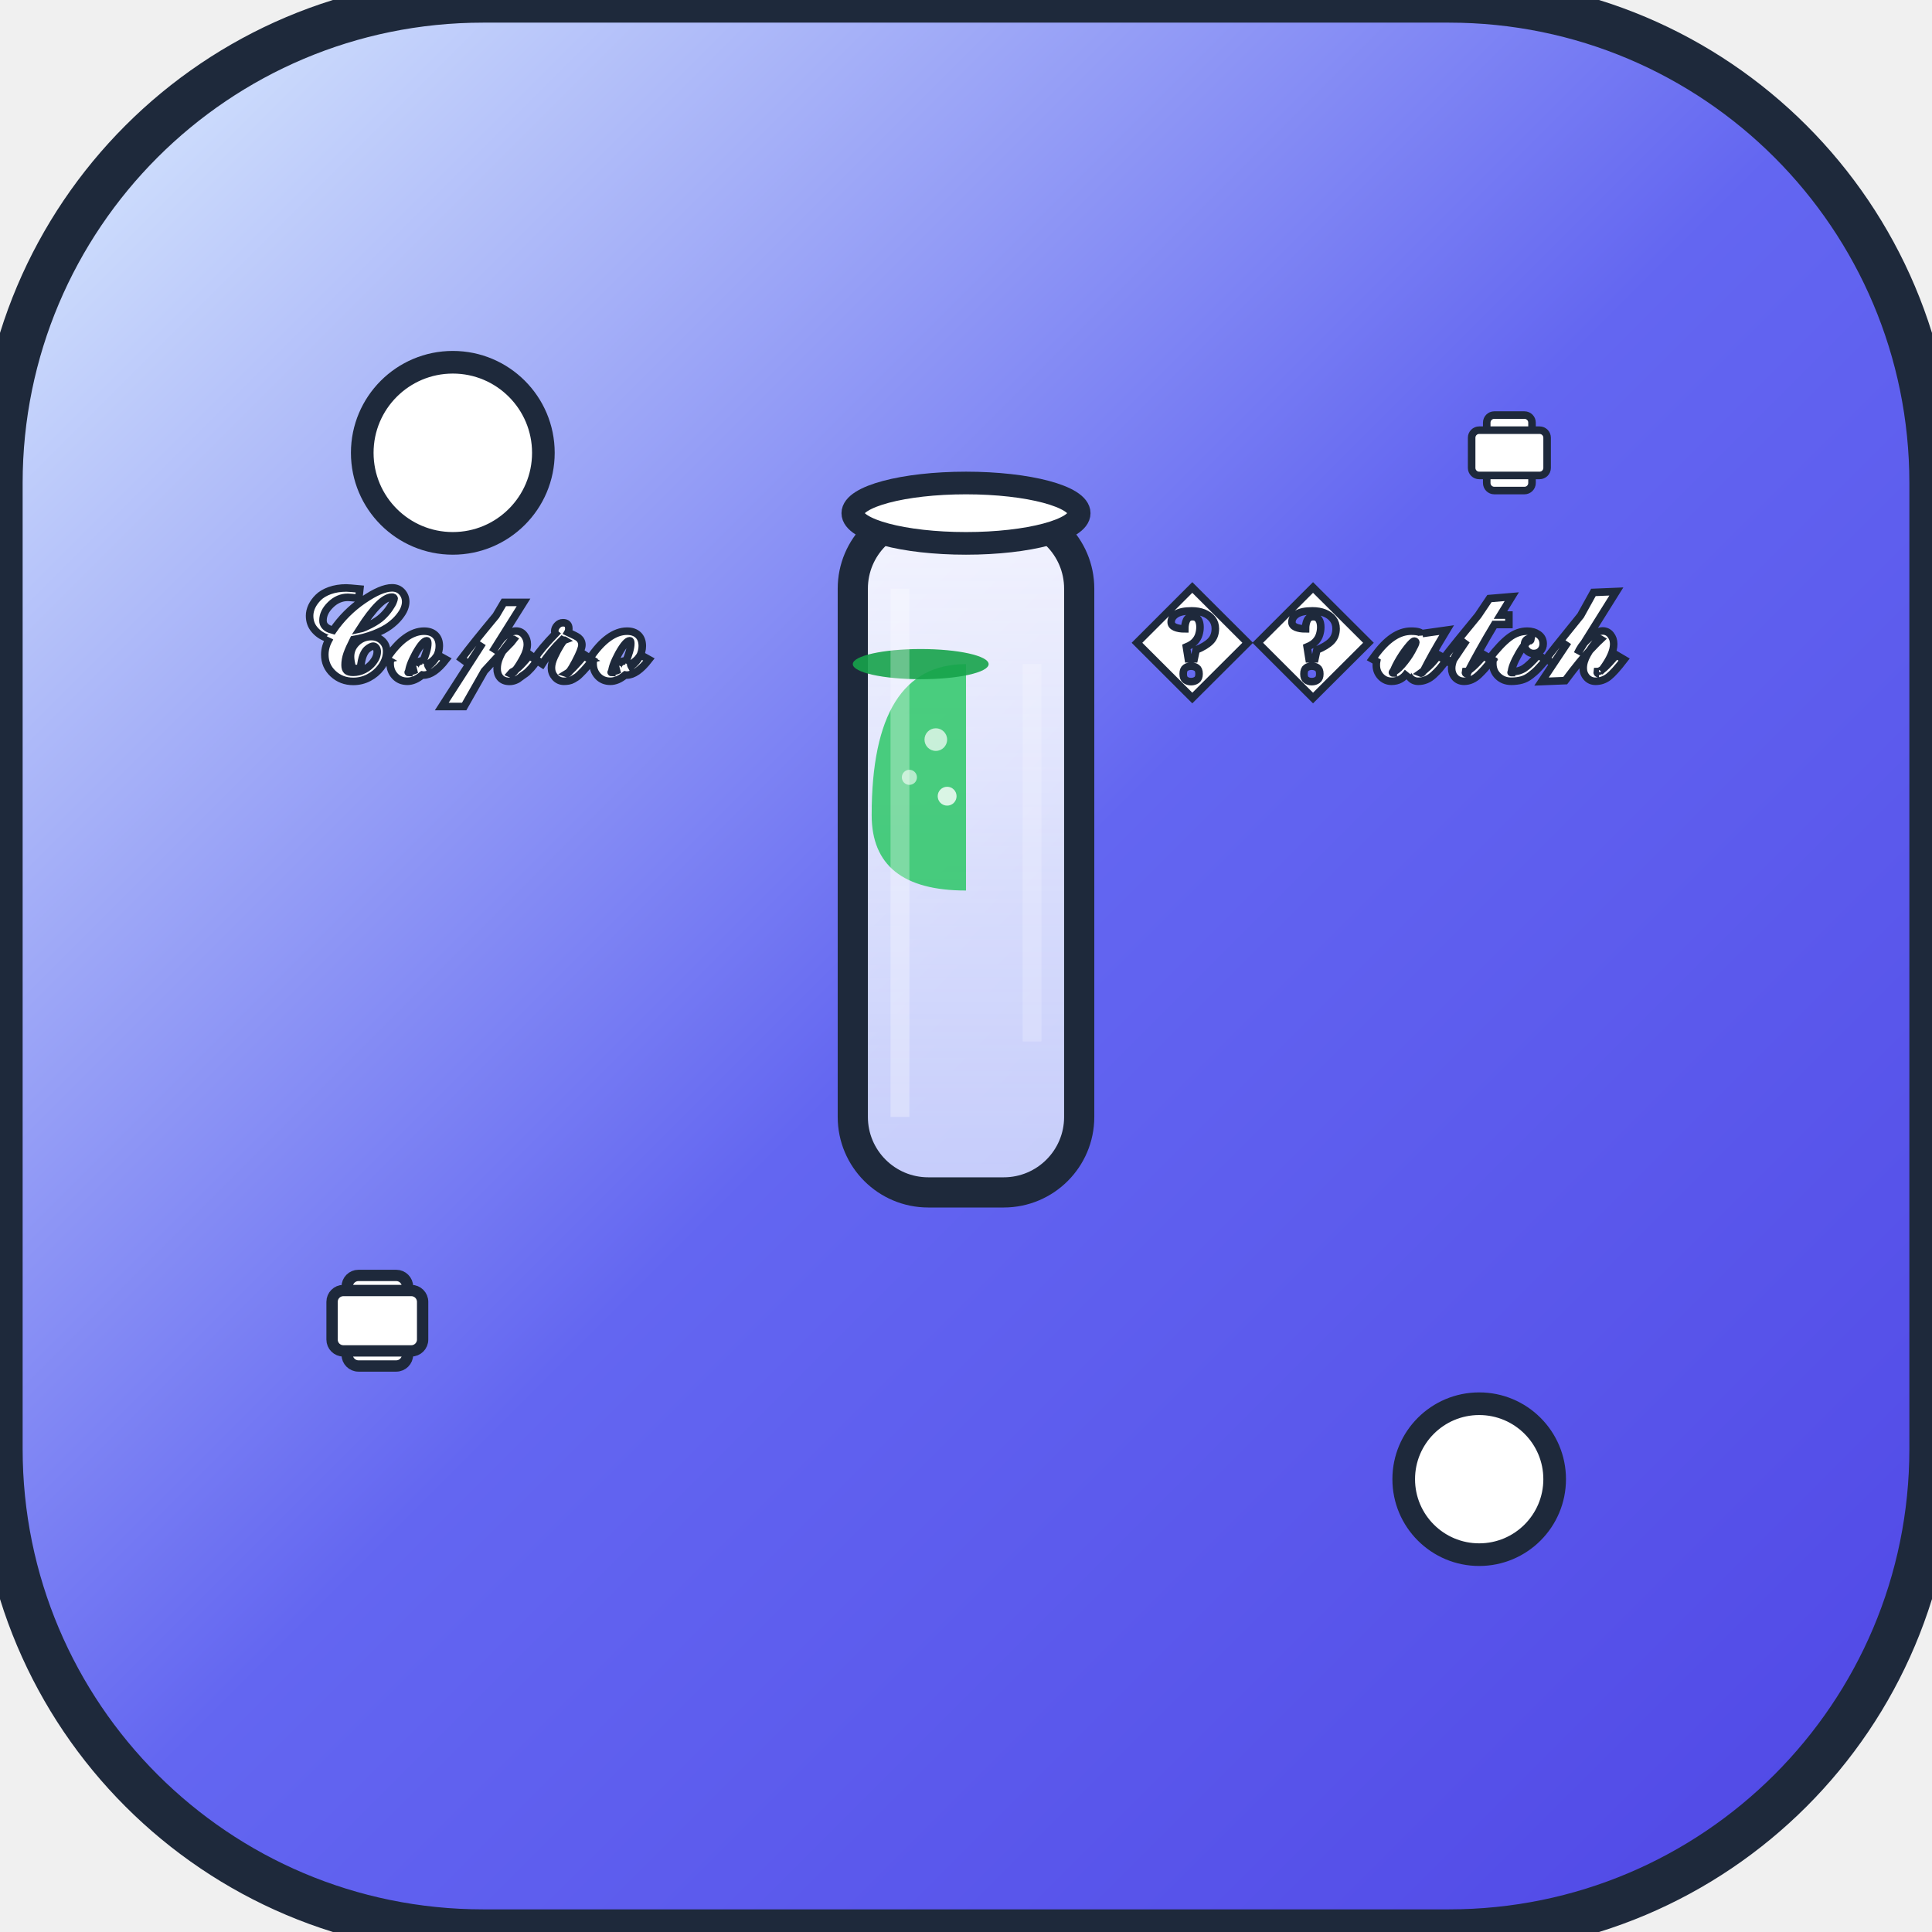
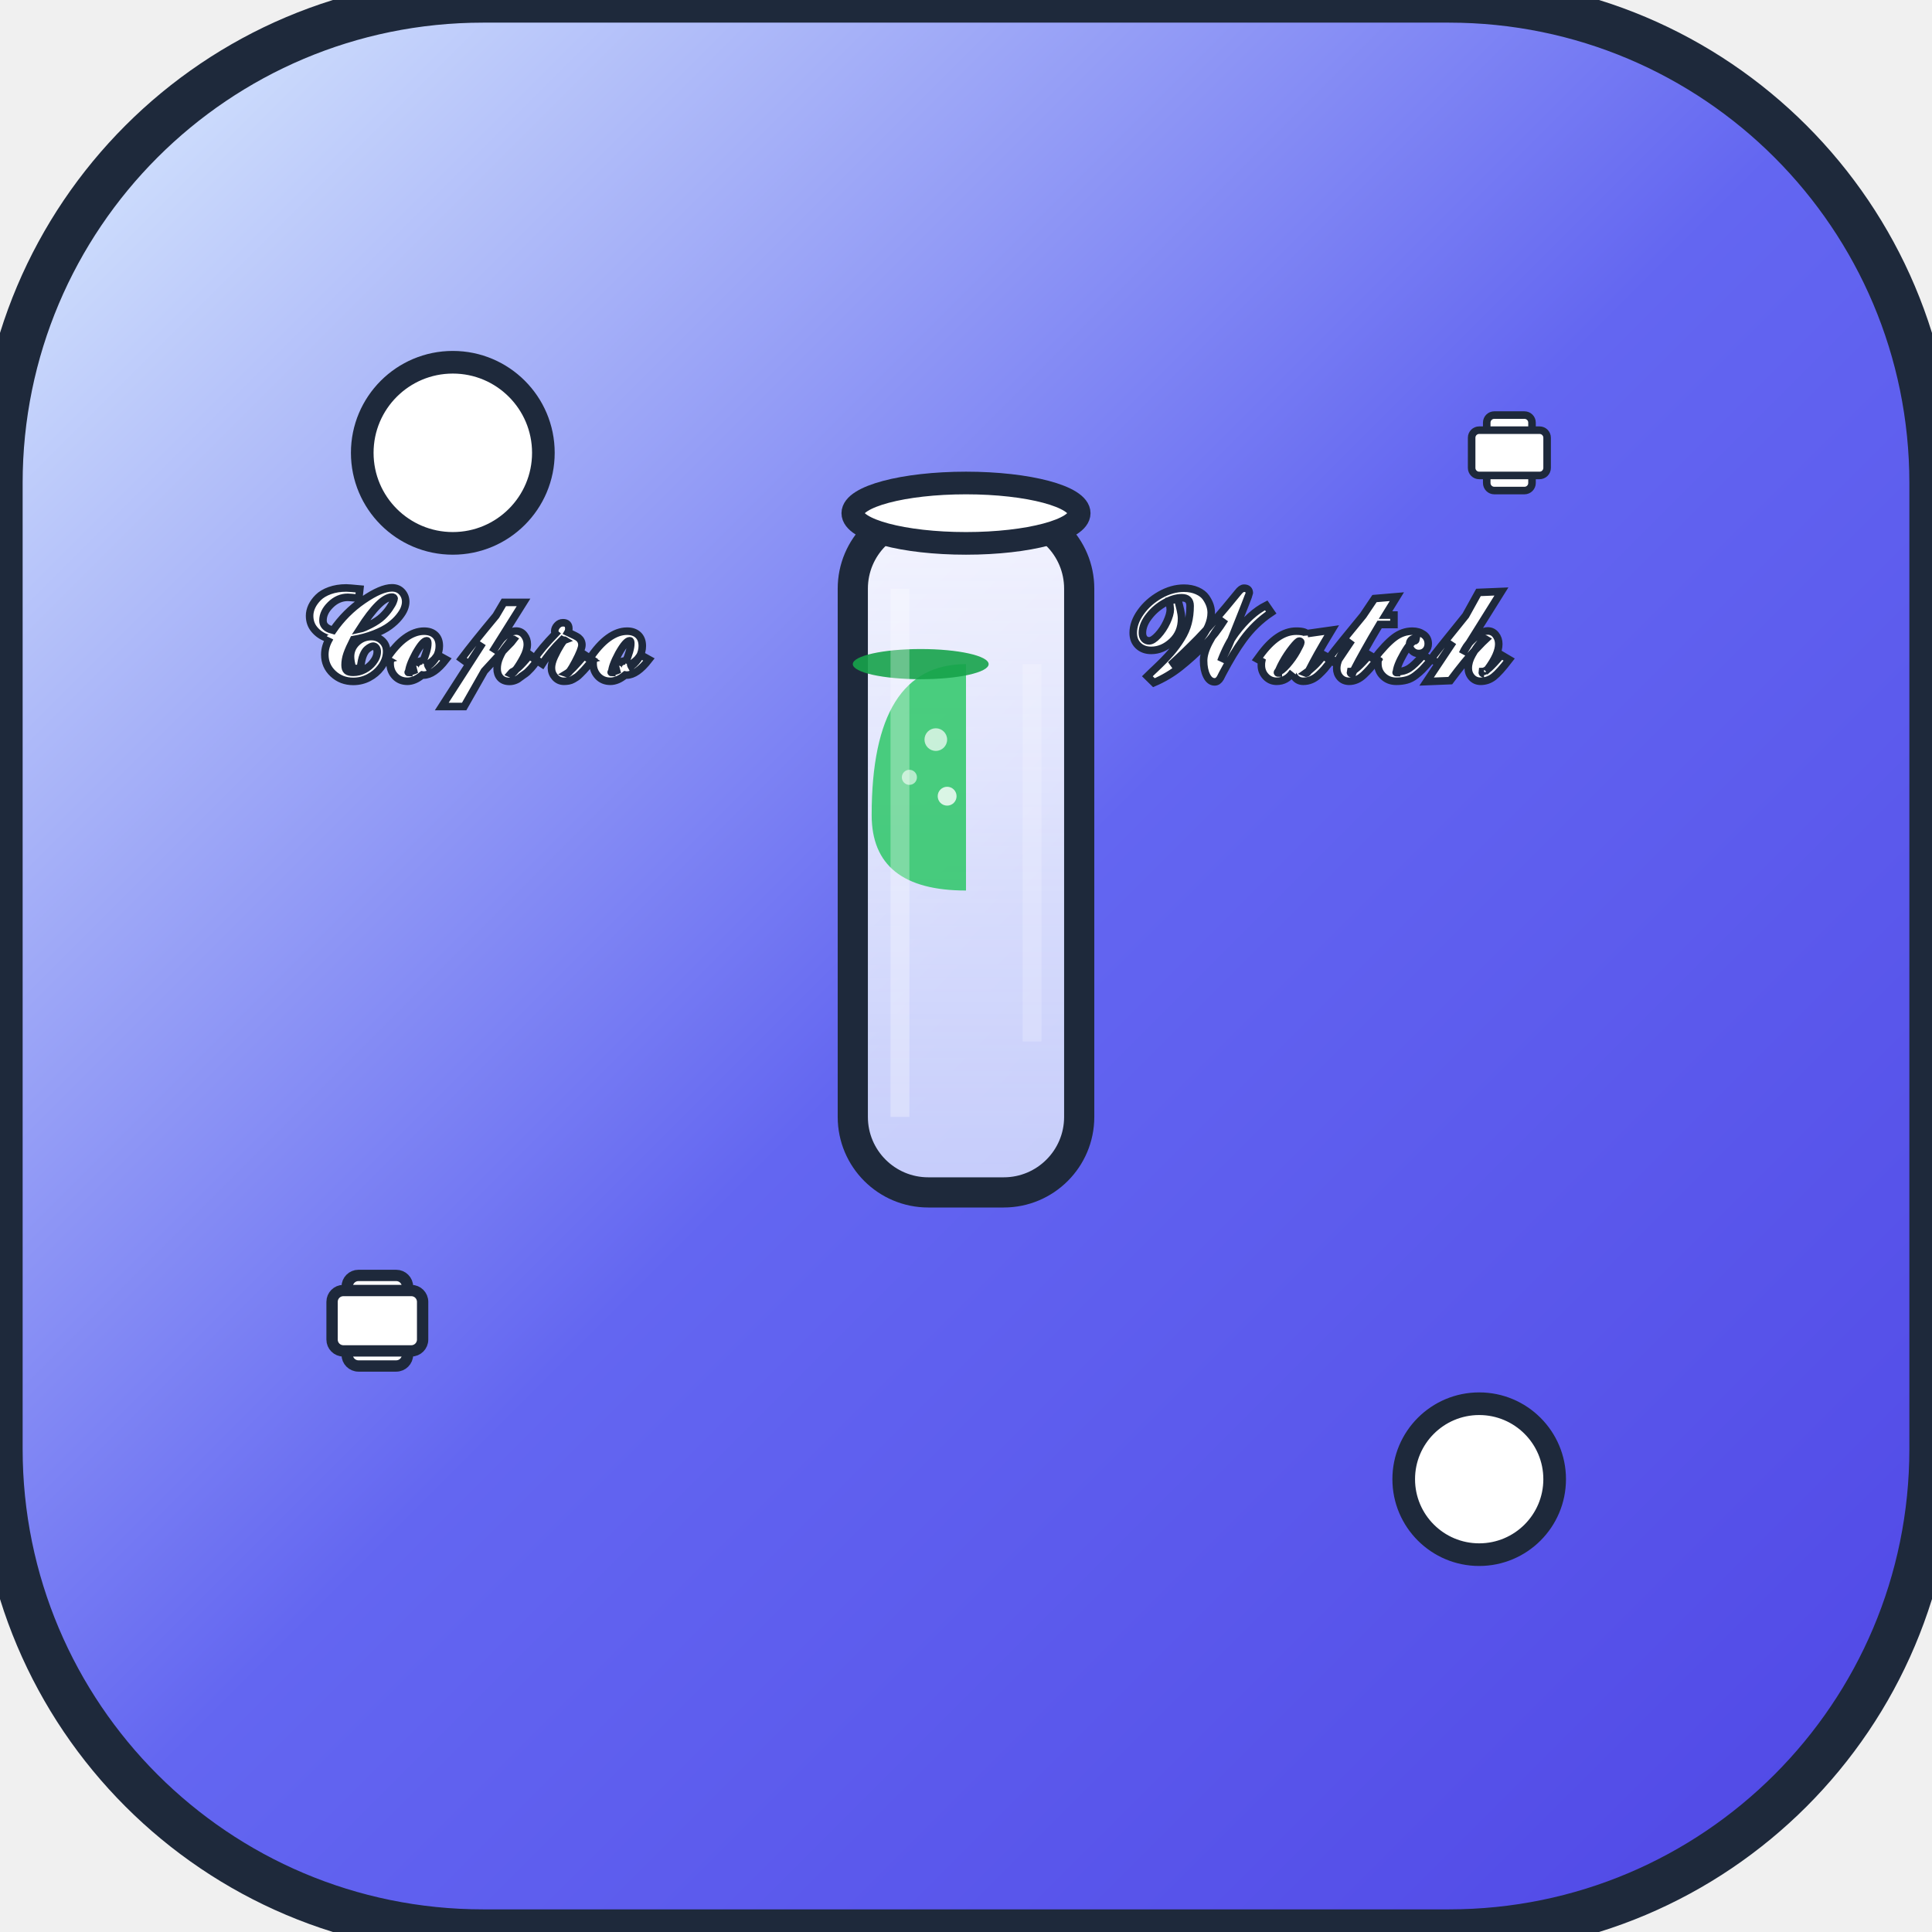
<svg xmlns="http://www.w3.org/2000/svg" viewBox="0 0 512 512">
  <defs>
    <linearGradient id="coproGradient" x1="0%" y1="0%" x2="100%" y2="100%">
      <stop offset="0%" style="stop-color:#e0f2fe;stop-opacity:1" />
      <stop offset="50%" style="stop-color:#6366f1;stop-opacity:1" />
      <stop offset="100%" style="stop-color:#4f46e5;stop-opacity:1" />
    </linearGradient>
    <linearGradient id="tubeGradient" x1="0%" y1="0%" x2="0%" y2="100%">
      <stop offset="0%" style="stop-color:#ffffff;stop-opacity:0.9" />
      <stop offset="100%" style="stop-color:#f0f9ff;stop-opacity:0.7" />
    </linearGradient>
  </defs>
  <rect width="512" height="512" rx="128" fill="url(#coproGradient)" stroke="#1e293b" stroke-width="12" />
  <g transform="translate(256, 256)">
    <rect x="-30" y="-120" width="60" height="180" rx="20" fill="url(#tubeGradient)" stroke="#1e293b" stroke-width="8" />
    <ellipse cx="0" cy="-120" rx="30" ry="8" fill="#ffffff" stroke="#1e293b" stroke-width="6" />
-     <g>
+     <g class="liquid-content">
      <path d="M -25 -40 Q -25 -80 0 -80 L 0 -20 Q -25 -20 -25 -40 Z" fill="#22c55e" opacity="0.8" />
      <ellipse cx="-12" cy="-80" rx="18" ry="4" fill="#16a34a" opacity="0.9" />
      <circle cx="-8" cy="-60" r="3" fill="#ffffff" opacity="0.7" />
      <circle cx="-15" cy="-50" r="2" fill="#ffffff" opacity="0.6" />
      <circle cx="-5" cy="-45" r="2.5" fill="#ffffff" opacity="0.8" />
    </g>
-     <path d="M -20 -100 L -15 -100 L -15 40 L -20 40 Z" fill="#ffffff" opacity="0.3" />
-     <path d="M 15 -80 L 20 -80 L 20 20 L 15 20 Z" fill="#ffffff" opacity="0.2" />
+     <g class="test-tube-reflections">
+       <path d="M -20 -100 L -15 -100 L -15 40 L -20 40 Z" fill="#ffffff" opacity="0.3" />
+       <path d="M 15 -80 L 20 -80 L 20 20 L 15 20 Z" fill="#ffffff" opacity="0.2" />
+     </g>
  </g>
-   <text x="80" y="180" font-family="serif" font-size="32" font-weight="800" fill="#ffffff" stroke="#1e293b" stroke-width="2">𝓒𝓸𝓹𝓻𝓸</text>
-   <text x="300" y="180" font-family="serif" font-size="32" font-weight="800" fill="#ffffff" stroke="#1e293b" stroke-width="2">��𝓪𝓽𝓬𝓱</text>
-   <circle cx="120" cy="120" r="24" fill="#ffffff" stroke="#1e293b" stroke-width="6" />
-   <circle cx="392" cy="392" r="20" fill="#ffffff" stroke="#1e293b" stroke-width="6" />
-   <g transform="translate(100, 350)">
-     <rect x="-8" y="-12" width="16" height="24" rx="3" fill="#ffffff" stroke="#1e293b" stroke-width="3" />
-     <rect x="-12" y="-8" width="24" height="16" rx="3" fill="#ffffff" stroke="#1e293b" stroke-width="3" />
+   <g class="app-name-text">
+     <text x="80" y="180" font-family="serif" font-size="32" font-weight="800" fill="#ffffff" stroke="#1e293b" stroke-width="2">𝓒𝓸𝓹𝓻𝓸</text>
+     <text x="300" y="180" font-family="serif" font-size="32" font-weight="800" fill="#ffffff" stroke="#1e293b" stroke-width="2">𝓦𝓪𝓽𝓬𝓱</text>
  </g>
-   <g transform="translate(400, 120)">
-     <rect x="-6" y="-10" width="12" height="20" rx="2" fill="#ffffff" stroke="#1e293b" stroke-width="2" />
-     <rect x="-10" y="-6" width="20" height="12" rx="2" fill="#ffffff" stroke="#1e293b" stroke-width="2" />
+   <g class="corner-accents">
+     <circle cx="120" cy="120" r="24" fill="#ffffff" stroke="#1e293b" stroke-width="6" />
+     <circle cx="392" cy="392" r="20" fill="#ffffff" stroke="#1e293b" stroke-width="6" />
+   </g>
+   <g class="medical-crosses">
+     <g transform="translate(100, 350)">
+       <rect x="-8" y="-12" width="16" height="24" rx="3" fill="#ffffff" stroke="#1e293b" stroke-width="3" />
+       <rect x="-12" y="-8" width="24" height="16" rx="3" fill="#ffffff" stroke="#1e293b" stroke-width="3" />
+     </g>
+     <g transform="translate(400, 120)">
+       <rect x="-6" y="-10" width="12" height="20" rx="2" fill="#ffffff" stroke="#1e293b" stroke-width="2" />
+       <rect x="-10" y="-6" width="20" height="12" rx="2" fill="#ffffff" stroke="#1e293b" stroke-width="2" />
+     </g>
  </g>
</svg>
